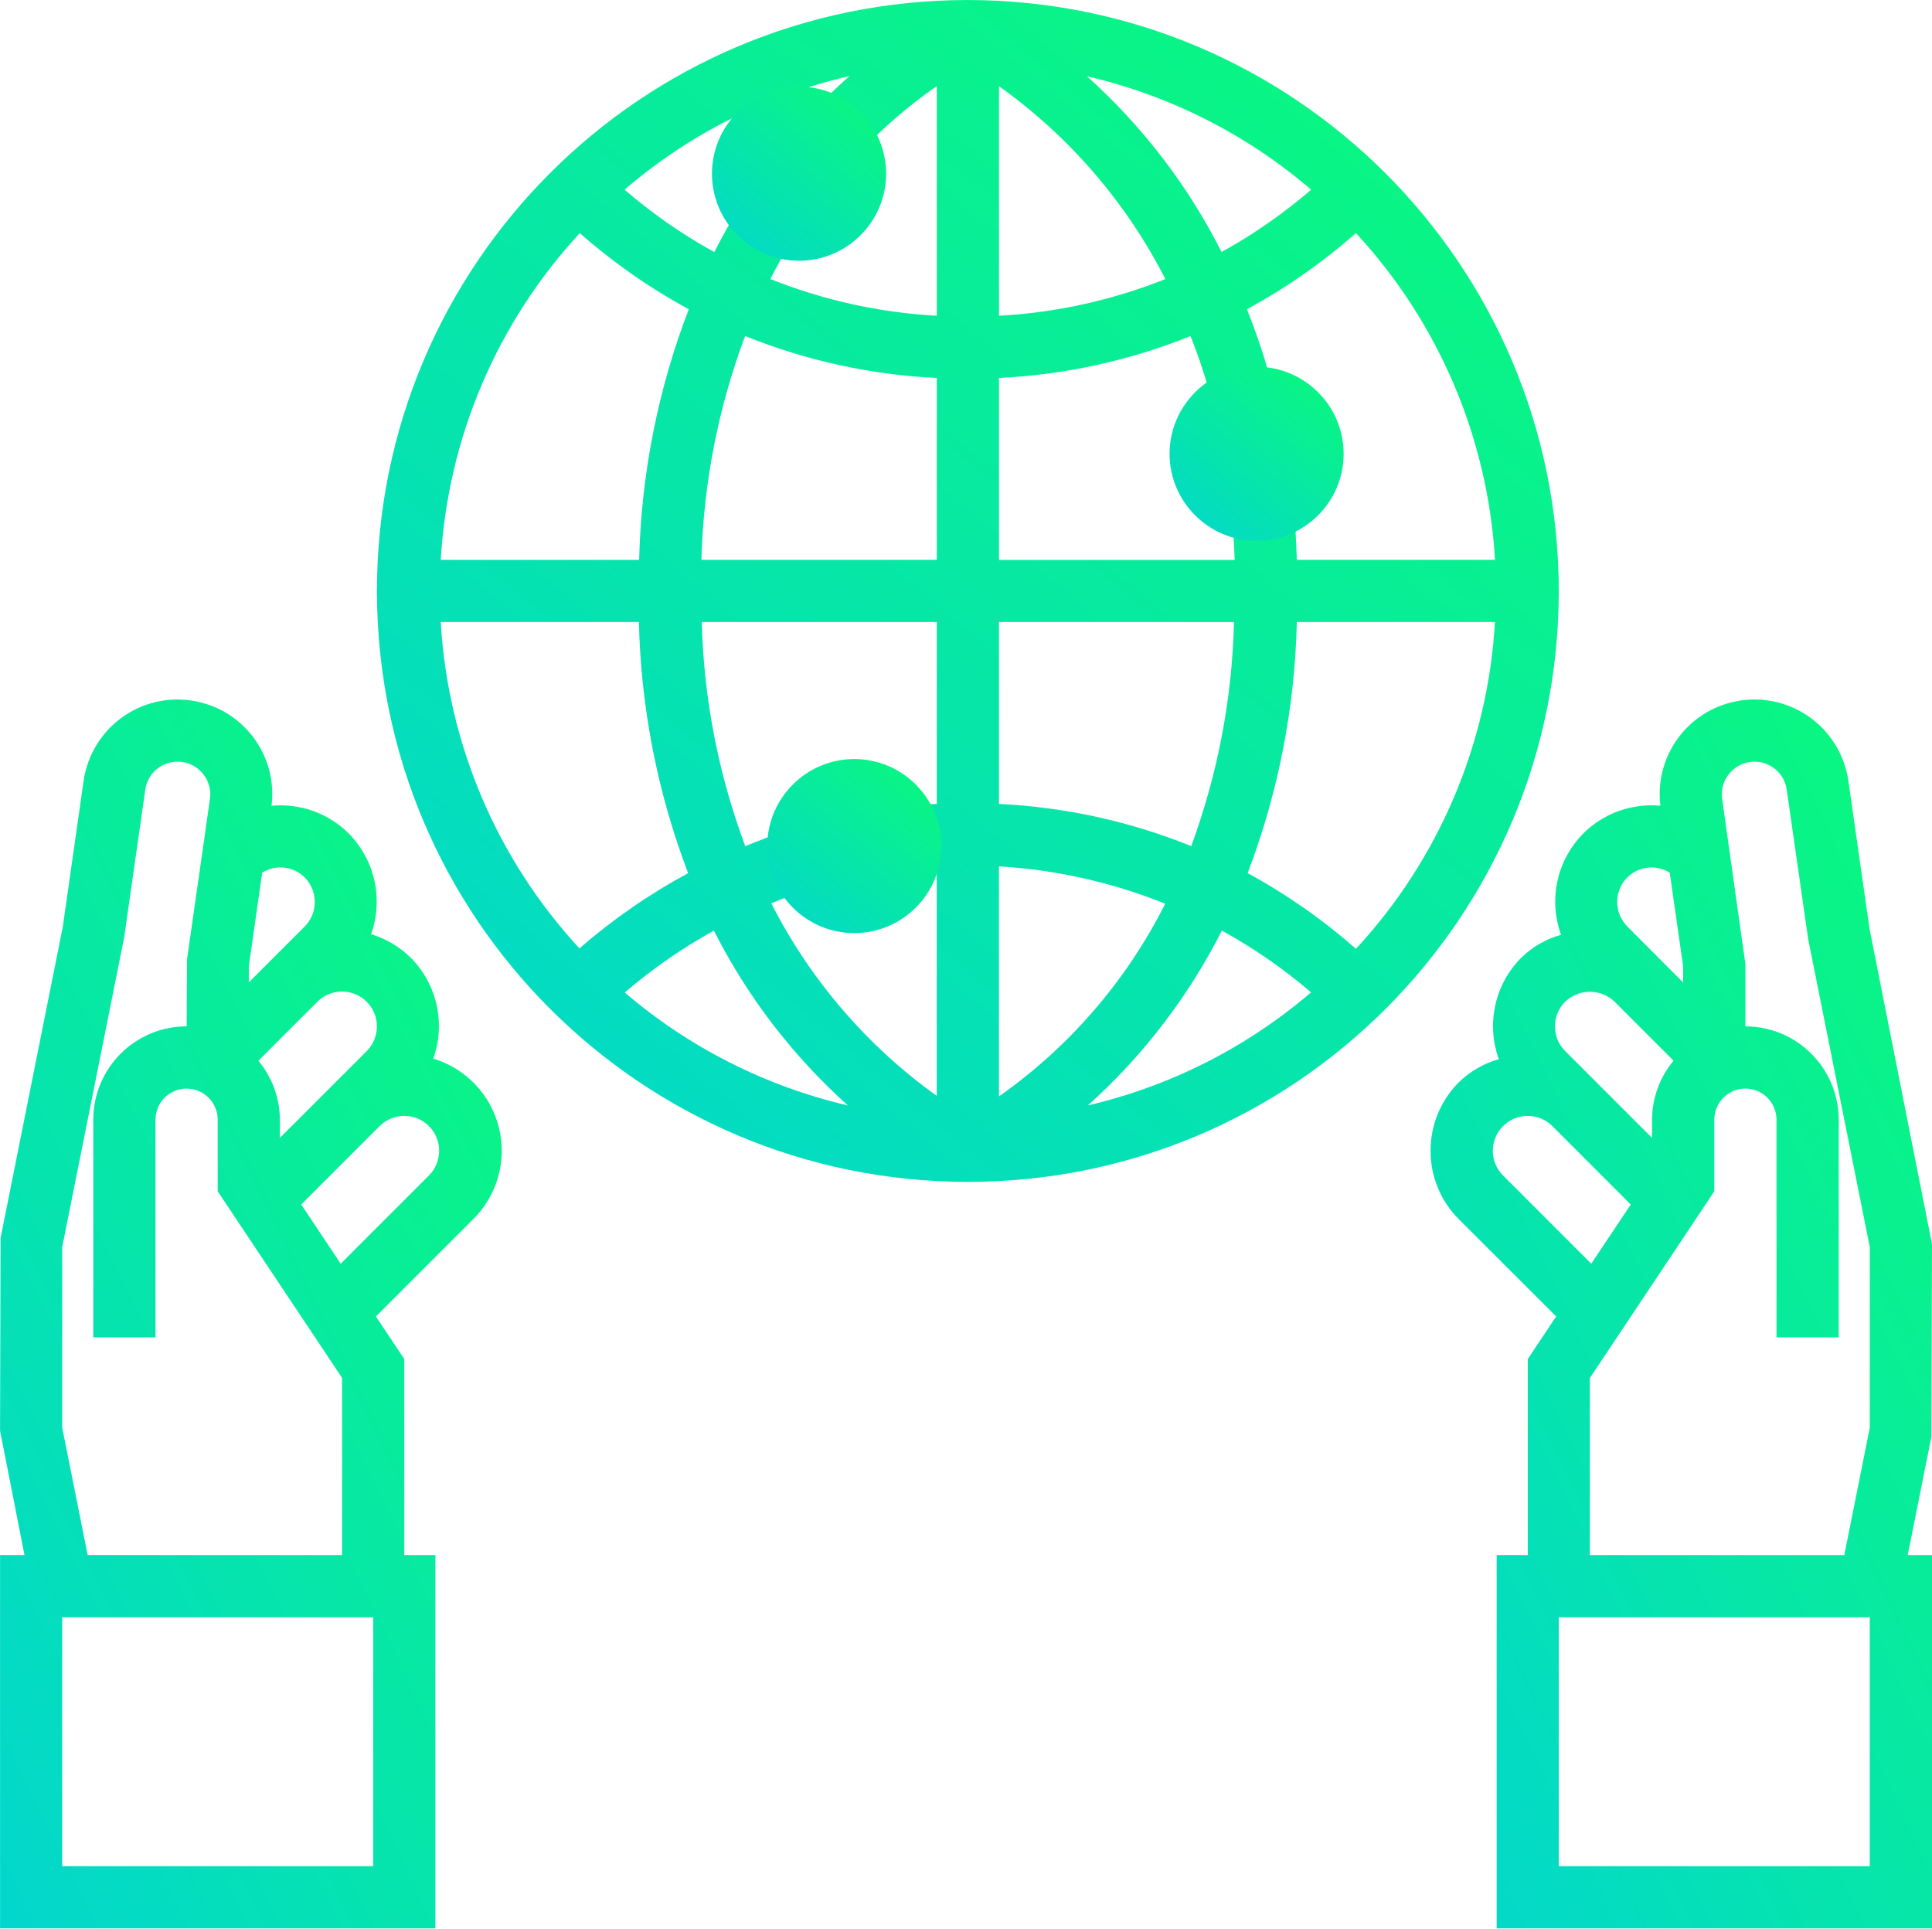
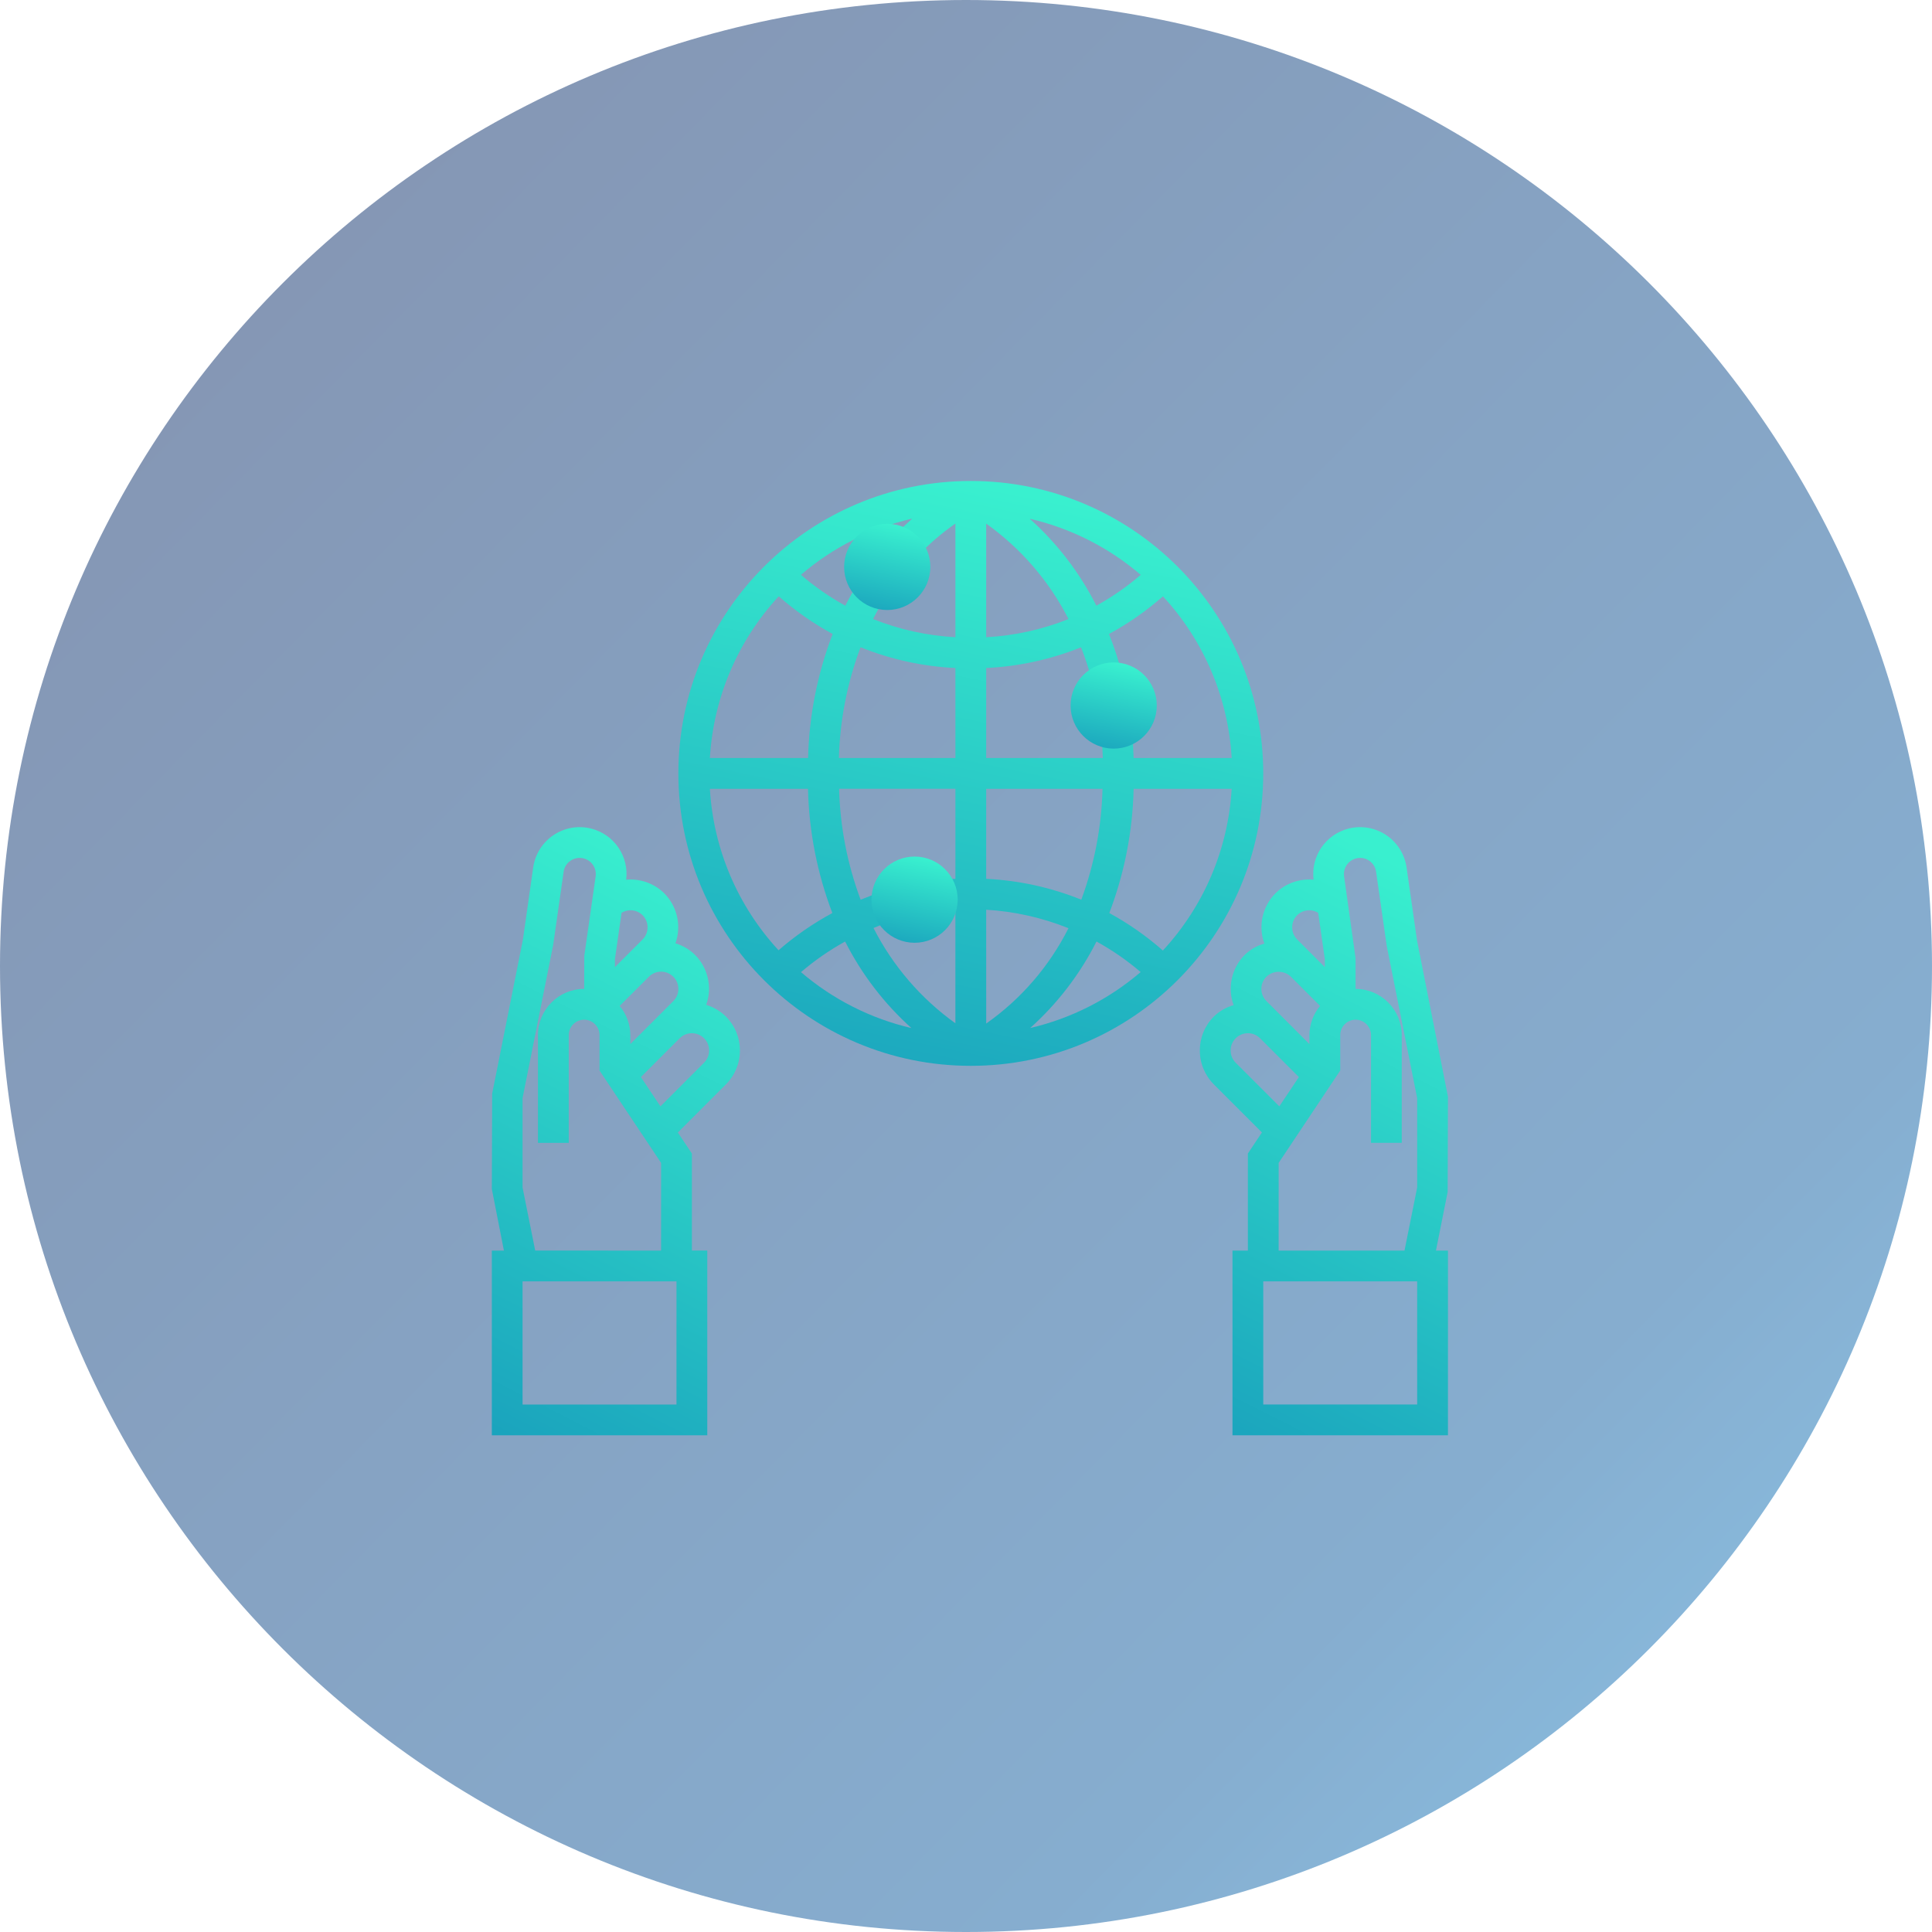
- <svg xmlns="http://www.w3.org/2000/svg" viewBox="0 0 130.952 130.697">
+ <svg xmlns="http://www.w3.org/2000/svg" viewBox="0 0 220 220">
  <defs>
    <style>
      .cls-1 {
        fill: url(#linear-gradient);
      }

      .cls-2 {
+         opacity: 0.502;
+         fill: url(#linear-gradient-2);
+       }
+ 
+       .cls-3 {
        clip-path: url(#clip-path);
      }
    </style>
-     <linearGradient id="linear-gradient" x1="-0.32" y1="1.571" x2="1" gradientUnits="objectBoundingBox">
-       <stop offset="0" stop-color="#00c6f5" />
-       <stop offset="1" stop-color="#0afa79" />
+     <linearGradient id="linear-gradient" x1="0.5" x2="0.101" y2="1.938" gradientUnits="objectBoundingBox">
+       <stop offset="0" stop-color="#39f0cf" />
+       <stop offset="1" stop-color="#0063ae" />
+     </linearGradient>
+     <linearGradient id="linear-gradient-2" x1="1.265" y1="1.105" x2="0.084" y2="-0.056" gradientUnits="objectBoundingBox">
+       <stop offset="0" stop-color="#1fb6fd" />
+       <stop offset="0.36" stop-color="#0d5ca0" />
+       <stop offset="1" stop-color="#0c2660" />
    </linearGradient>
    <clipPath id="clip-path">
-       <path id="Path_294" data-name="Path 294" class="cls-1" d="M0,30.547H130.952v-130.7H0Z" transform="translate(0 100.15)" />
+       <path id="Path_294" data-name="Path 294" class="cls-1" d="M0,8.52H108.882V-100.15H0Z" transform="translate(0 100.15)" />
    </clipPath>
  </defs>
-   <g id="explain-icon-4" transform="translate(0)">
-     <g id="Group_232" data-name="Group 232" class="cls-2" transform="translate(0 0)">
-       <g id="Group_226" data-name="Group 226" transform="translate(25.551 0.001)">
-         <path id="Path_288" data-name="Path 288" class="cls-1" d="M9.361,0A40.052,40.052,0,1,0,49.413,40.052,40.1,40.1,0,0,0,9.361,0M45.09,37.945H31.657c-.039-1.175-.1-2.339-.2-3.464l-4.2.4c.093,1,.15,2.027.189,3.068H11.469V25.616a39.868,39.868,0,0,0,12.986-2.84,41.608,41.608,0,0,1,1.535,4.71l4.085-1.045a46.262,46.262,0,0,0-1.8-5.484,40.129,40.129,0,0,0,7.389-5.16A35.654,35.654,0,0,1,45.09,37.945M-2.77,56.259c-1,.317-1.984.69-2.957,1.09a46.819,46.819,0,0,1-2.948-15.19H7.254v12.33c-.629.034-1.257.031-1.879.093l.416,4.194c.488-.048.974-.035,1.46-.063V74.274A36.29,36.29,0,0,1-3.963,61.223c.817-.331,1.629-.681,2.468-.949ZM-6.021,13.872c-.651,1.041-1.246,2.117-1.806,3.213a35.838,35.838,0,0,1-6.084-4.231,35.736,35.736,0,0,1,15.246-7.7c-.771.69-1.561,1.428-2.371,2.281l3.059,2.9A33.715,33.715,0,0,1,7.254,5.831V21.4a35.612,35.612,0,0,1-11.282-2.49c.491-.957,1.013-1.894,1.583-2.8Zm17.49-8.031A36.35,36.35,0,0,1,22.747,18.914,35.681,35.681,0,0,1,11.469,21.4Zm5.961-.675a35.711,35.711,0,0,1,15.2,7.69,35.921,35.921,0,0,1-6.074,4.224A40.5,40.5,0,0,0,17.43,5.167M7.254,25.616V37.945H-8.7A46.741,46.741,0,0,1-5.738,22.773,39.787,39.787,0,0,0,7.254,25.616M1.228,74.924a35.717,35.717,0,0,1-15.123-7.657,36.262,36.262,0,0,1,6.041-4.193,40.476,40.476,0,0,0,9.082,11.85m10.24-.613V58.72a35.819,35.819,0,0,1,11.268,2.532A35.429,35.429,0,0,1,11.469,74.31M26.576,63.074a35.7,35.7,0,0,1,6.047,4.184,35.709,35.709,0,0,1-15.129,7.663,40.425,40.425,0,0,0,9.082-11.847M11.469,54.488V42.16H27.4a47.276,47.276,0,0,1-2.9,15.186,39.878,39.878,0,0,0-13.025-2.858M-16.943,15.8a40.1,40.1,0,0,0,7.386,5.159,50.815,50.815,0,0,0-3.364,16.989H-26.367A35.65,35.65,0,0,1-16.943,15.8M-26.367,42.16h13.43A51.106,51.106,0,0,0-9.6,59.179a40.553,40.553,0,0,0-7.368,5.1,35.638,35.638,0,0,1-9.4-22.117M35.665,64.307a40.164,40.164,0,0,0-7.341-5.131A51.021,51.021,0,0,0,31.657,42.16h13.43a35.625,35.625,0,0,1-9.422,22.147" transform="translate(30.691)" />
+   <g id="explain-icon-4" transform="translate(56 54.768)">
+     <circle id="Ellipse_452" data-name="Ellipse 452" class="cls-2" cx="110" cy="110" r="110" transform="translate(-56 -54.768)" />
+     <g id="Group_232" data-name="Group 232" class="cls-3" transform="translate(0 0)">
+       <g id="Group_226" data-name="Group 226" transform="translate(21.245 0)">
+         <path id="Path_288" data-name="Path 288" class="cls-1" d="M2.611,0a33.3,33.3,0,1,0,0,66.6,33.3,33.3,0,1,0,0-66.6M32.318,31.55H21.149c-.033-.977-.084-1.944-.169-2.88L17.488,29c.077.829.125,1.685.157,2.551H4.363V21.3a33.149,33.149,0,0,0,10.8-2.361,34.6,34.6,0,0,1,1.276,3.916l3.4-.869a38.465,38.465,0,0,0-1.493-4.559,33.366,33.366,0,0,0,6.144-4.29A29.645,29.645,0,0,1,32.318,31.55M-7.476,46.777c-.832.264-1.649.574-2.459.906a38.928,38.928,0,0,1-2.451-12.63H.859V45.305c-.523.028-1.045.026-1.563.077l.346,3.487c.406-.04.809-.029,1.214-.052V61.756A30.174,30.174,0,0,1-8.468,50.905c.679-.276,1.354-.566,2.052-.789Zm-2.7-35.243c-.541.866-1.036,1.76-1.5,2.671a29.8,29.8,0,0,1-5.059-3.518,29.713,29.713,0,0,1,12.677-6.4c-.641.574-1.3,1.187-1.972,1.9L-3.49,8.6A28.033,28.033,0,0,1,.859,4.848V17.794a29.61,29.61,0,0,1-9.38-2.07c.408-.8.842-1.574,1.316-2.327ZM4.363,4.857a30.223,30.223,0,0,1,9.377,10.869,29.667,29.667,0,0,1-9.377,2.068ZM9.32,4.3A29.692,29.692,0,0,1,21.961,10.69a29.867,29.867,0,0,1-5.05,3.512A33.677,33.677,0,0,0,9.32,4.3M.859,21.3V31.55H-12.41A38.863,38.863,0,0,1-9.943,18.935,33.082,33.082,0,0,0,.859,21.3m-5.01,41A29.7,29.7,0,0,1-16.725,55.93,30.15,30.15,0,0,1-11.7,52.444,33.654,33.654,0,0,0-4.151,62.3m8.515-.51V48.824a29.782,29.782,0,0,1,9.369,2.105A29.458,29.458,0,0,1,4.363,61.786m12.561-9.342a29.687,29.687,0,0,1,5.028,3.479A29.691,29.691,0,0,1,9.373,62.294a33.612,33.612,0,0,0,7.551-9.85M4.363,45.305V35.054H17.609a39.309,39.309,0,0,1-2.415,12.627,33.157,33.157,0,0,0-10.83-2.376M-19.26,13.135a33.344,33.344,0,0,0,6.142,4.289,42.25,42.25,0,0,0-2.8,14.125H-27.1A29.641,29.641,0,0,1-19.26,13.135M-27.1,35.054H-15.93A42.493,42.493,0,0,0-13.156,49.2a33.719,33.719,0,0,0-6.126,4.239A29.632,29.632,0,0,1-27.1,35.054M24.482,53.469a33.4,33.4,0,0,0-6.1-4.267,42.422,42.422,0,0,0,2.771-14.148H32.316a29.621,29.621,0,0,1-7.834,18.415" transform="translate(30.691)" />
      </g>
-       <g id="Group_227" data-name="Group 227" transform="translate(96.969 47.408)">
-         <path id="Path_289" data-name="Path 289" class="cls-1" d="M7.933,11.68,7.975-1.38,3.739-22.76,2.307-32.771A6.443,6.443,0,0,0-.47-37.2a6.43,6.43,0,0,0-5.147-.9,6.409,6.409,0,0,0-4.816,7.008,6.541,6.541,0,0,0-5.217,1.869,6.576,6.576,0,0,0-1.518,6.879,6.282,6.282,0,0,0-2.7,1.554,6.574,6.574,0,0,0-1.518,6.877,6.3,6.3,0,0,0-2.7,1.554,6.528,6.528,0,0,0-1.926,4.652,6.528,6.528,0,0,0,1.926,4.652L-17.5,3.523l-1.925,2.889V19.7h-2.108v25.3H7.975V19.7H6.33Zm-20.6-37.921A2.33,2.33,0,0,1-9.8-26.553l.907,6.349v1.086l-1.672-1.672L-12.668-22.9a2.341,2.341,0,0,1-.692-1.672,2.343,2.343,0,0,1,.692-1.672m-4.217,8.432a2.419,2.419,0,0,1,3.343,0l4,4A6.265,6.265,0,0,0-11-9.813v1.236l-3.779-3.779-2.108-2.109a2.341,2.341,0,0,1-.692-1.672,2.345,2.345,0,0,1,.692-1.672M-21.1-6.034a2.345,2.345,0,0,1-.692-1.67A2.346,2.346,0,0,1-21.1-9.376a2.363,2.363,0,0,1,3.343,0l5.27,5.27.043.042L-15.12-.053Zm5.888,13.724L-6.781-4.959V-9.813a2.109,2.109,0,0,1,2.108-2.108A2.109,2.109,0,0,1-2.565-9.813V4.942H1.651V-9.813a6.332,6.332,0,0,0-6.324-6.324v-4.215l-1.576-11.2A2.213,2.213,0,0,1-4.6-34.011a2.211,2.211,0,0,1,1.775.309,2.184,2.184,0,0,1,.954,1.527L-.417-22.048,3.759-1.173V11.06L2.03,19.7H-15.213ZM3.759,40.779h-21.08V23.915H3.759Z" transform="translate(26.008 38.294)" />
+       <g id="Group_227" data-name="Group 227" transform="translate(80.626 39.418)">
+         <path id="Path_289" data-name="Path 289" class="cls-1" d="M2.213,3.258,2.247-7.6-1.275-25.378-2.465-33.7a5.357,5.357,0,0,0-2.309-3.681,5.347,5.347,0,0,0-4.28-.751,5.329,5.329,0,0,0-4,5.827A5.438,5.438,0,0,0-17.4-30.753a5.468,5.468,0,0,0-1.262,5.719A5.223,5.223,0,0,0-20.9-23.741a5.466,5.466,0,0,0-1.262,5.718,5.238,5.238,0,0,0-2.244,1.292,5.428,5.428,0,0,0-1.6,3.868,5.428,5.428,0,0,0,1.6,3.868l5.469,5.469-1.6,2.4V9.925h-1.752V30.957H2.247V9.925H.88Zm-17.129-31.53a1.938,1.938,0,0,1,2.388-.259l.754,5.279v.9l-1.39-1.39-1.752-1.752a1.946,1.946,0,0,1-.575-1.39,1.948,1.948,0,0,1,.575-1.39m-3.506,7.011a2.012,2.012,0,0,1,2.78,0l3.328,3.329a5.209,5.209,0,0,0-1.213,3.319v1.028l-3.142-3.142-1.752-1.753A1.946,1.946,0,0,1-19-19.872a1.95,1.95,0,0,1,.575-1.39m-3.506,9.791A1.95,1.95,0,0,1-22.5-12.86a1.951,1.951,0,0,1,.575-1.39,1.965,1.965,0,0,1,2.78,0l4.382,4.382.036.035L-16.955-6.5Zm4.9,11.411,7.011-10.517v-4.036a1.754,1.754,0,0,1,1.752-1.752,1.754,1.754,0,0,1,1.753,1.752V-2.345h3.5V-14.613a5.265,5.265,0,0,0-5.258-5.258v-3.5L-9.58-32.685a1.84,1.84,0,0,1,1.375-2.048,1.838,1.838,0,0,1,1.476.257,1.816,1.816,0,0,1,.793,1.27l1.207,8.42L-1.258-7.429V2.742L-2.7,9.925H-17.032ZM-1.258,27.453H-18.785V13.43H-1.258Z" transform="translate(26.008 38.294)" />
      </g>
-       <g id="Group_228" data-name="Group 228" transform="translate(-0.001 47.41)">
-         <path id="Path_290" data-name="Path 290" class="cls-1" d="M6.864,5.689A6.574,6.574,0,0,0,5.336-1.152,6.511,6.511,0,0,0,2.648-2.743,6.574,6.574,0,0,0,1.12-9.583,6.547,6.547,0,0,0-4.1-11.45a6.4,6.4,0,0,0-4.814-7.008,6.416,6.416,0,0,0-5.148.9,6.434,6.434,0,0,0-2.776,4.427l-1.411,9.895-4.215,21.081L-22.5,30.907l1.655,8.432H-22.5v25.3H7.008v-25.3H4.9V26.053L2.975,23.165l6.577-6.577a6.523,6.523,0,0,0-2.688-10.9M2.356,5.175.248,7.283l-3.781,3.778V9.827A6.264,6.264,0,0,0-4.992,5.834l4-4a2.363,2.363,0,0,1,3.343,0,2.366,2.366,0,0,1,0,3.343M-1.861-6.6a2.341,2.341,0,0,1,.692,1.672,2.345,2.345,0,0,1-.692,1.672L-3.969-1.149-5.64.523V-.563l.907-6.352A2.334,2.334,0,0,1-1.861-6.6M2.791,60.419h-21.08V43.554H2.791Zm-19.351-21.08L-18.288,30.7V18.465l4.2-20.989,1.43-10.011a2.183,2.183,0,0,1,.955-1.527,2.2,2.2,0,0,1,1.774-.309,2.213,2.213,0,0,1,1.655,2.461l-1.557,10.9L-9.85,3.5h-.007a6.332,6.332,0,0,0-6.324,6.324V24.583h4.217V9.827A2.108,2.108,0,0,1-9.857,7.72,2.109,2.109,0,0,1-7.748,9.827v4.855L.684,27.33V39.339ZM6.571,13.607.589,19.589l-2.675-4.013.043-.042,5.27-5.271a2.365,2.365,0,0,1,3.343,0,2.365,2.365,0,0,1,0,3.343" transform="translate(22.505 18.652)" />
+       <g id="Group_228" data-name="Group 228" transform="translate(0 39.419)">
+         <path id="Path_290" data-name="Path 290" class="cls-1" d="M1.915,1.587A5.466,5.466,0,0,0,.644-4.1,5.413,5.413,0,0,0-1.591-5.424a5.466,5.466,0,0,0-1.271-5.688A5.444,5.444,0,0,0-7.2-12.663a5.325,5.325,0,0,0-4-5.827,5.335,5.335,0,0,0-4.281.75,5.35,5.35,0,0,0-2.308,3.681l-1.173,8.227-3.5,17.528L-22.5,22.555l1.376,7.011H-22.5V50.6H2.034V29.565H.282V18.518l-1.6-2.4L4.15,10.648a5.428,5.428,0,0,0,1.6-3.868,5.434,5.434,0,0,0-1.6-3.869A5.453,5.453,0,0,0,1.915,1.587m-3.749-.428L-3.587,2.912-6.73,6.053V5.028a5.208,5.208,0,0,0-1.213-3.32l3.329-3.328a1.965,1.965,0,0,1,2.78,0,1.951,1.951,0,0,1,.575,1.39,1.952,1.952,0,0,1-.575,1.39M-5.34-8.631a1.946,1.946,0,0,1,.575,1.39,1.95,1.95,0,0,1-.575,1.39L-7.093-4.1l-1.39,1.39v-.9l.754-5.281a1.941,1.941,0,0,1,2.388.262m3.868,55.724H-19V33.07H-1.472ZM-17.561,29.565-19,22.381V12.21l3.488-17.451,1.189-8.324a1.815,1.815,0,0,1,.794-1.27,1.825,1.825,0,0,1,1.475-.257,1.84,1.84,0,0,1,1.376,2.046l-1.294,9.06-.012,3.754h-.005a5.265,5.265,0,0,0-5.258,5.258V17.3h3.506V5.028a1.753,1.753,0,0,1,1.752-1.752,1.753,1.753,0,0,1,1.753,1.752V9.064l7.011,10.517v9.985ZM1.67,8.17-3.3,13.144-5.528,9.807l.036-.035L-1.111,5.39a1.967,1.967,0,0,1,2.78,0,1.966,1.966,0,0,1,0,2.78" transform="translate(22.505 18.652)" />
      </g>
-       <g id="Group_229" data-name="Group 229" transform="translate(48.254 5.869)">
-         <path id="Path_291" data-name="Path 291" class="cls-1" d="M1.38,2.759a5.909,5.909,0,0,1-5.9-5.9,5.909,5.909,0,0,1,5.9-5.9,5.911,5.911,0,0,1,5.905,5.9,5.911,5.911,0,0,1-5.905,5.9" transform="translate(4.523 9.046)" />
+       <g id="Group_229" data-name="Group 229" transform="translate(40.122 4.88)">
+         <path id="Path_291" data-name="Path 291" class="cls-1" d="M.385.77A4.913,4.913,0,0,1-4.523-4.138,4.913,4.913,0,0,1,.385-9.046a4.915,4.915,0,0,1,4.91,4.908A4.915,4.915,0,0,1,.385.77" transform="translate(4.523 9.046)" />
      </g>
-       <g id="Group_230" data-name="Group 230" transform="translate(79.27 24.852)">
-         <path id="Path_292" data-name="Path 292" class="cls-1" d="M1.38,2.759a5.909,5.909,0,0,1-5.9-5.9,5.909,5.909,0,0,1,5.9-5.9,5.909,5.909,0,0,1,5.9,5.9,5.909,5.909,0,0,1-5.9,5.9" transform="translate(4.523 9.046)" />
+       <g id="Group_230" data-name="Group 230" transform="translate(65.91 20.663)">
+         <path id="Path_292" data-name="Path 292" class="cls-1" d="M.385.77A4.913,4.913,0,0,1-4.523-4.138,4.913,4.913,0,0,1,.385-9.046,4.913,4.913,0,0,1,5.293-4.138,4.913,4.913,0,0,1,.385.77" transform="translate(4.523 9.046)" />
      </g>
-       <g id="Group_231" data-name="Group 231" transform="translate(52.002 51.439)">
-         <path id="Path_293" data-name="Path 293" class="cls-1" d="M1.38,2.759a5.909,5.909,0,0,1-5.9-5.9,5.91,5.91,0,0,1,5.9-5.9,5.911,5.911,0,0,1,5.9,5.9,5.91,5.91,0,0,1-5.9,5.9" transform="translate(4.523 9.047)" />
+       <g id="Group_231" data-name="Group 231" transform="translate(43.238 42.769)">
+         <path id="Path_293" data-name="Path 293" class="cls-1" d="M.385.77A4.913,4.913,0,0,1-4.523-4.138,4.914,4.914,0,0,1,.385-9.047,4.915,4.915,0,0,1,5.294-4.138,4.914,4.914,0,0,1,.385.77" transform="translate(4.523 9.047)" />
      </g>
    </g>
  </g>
</svg>
